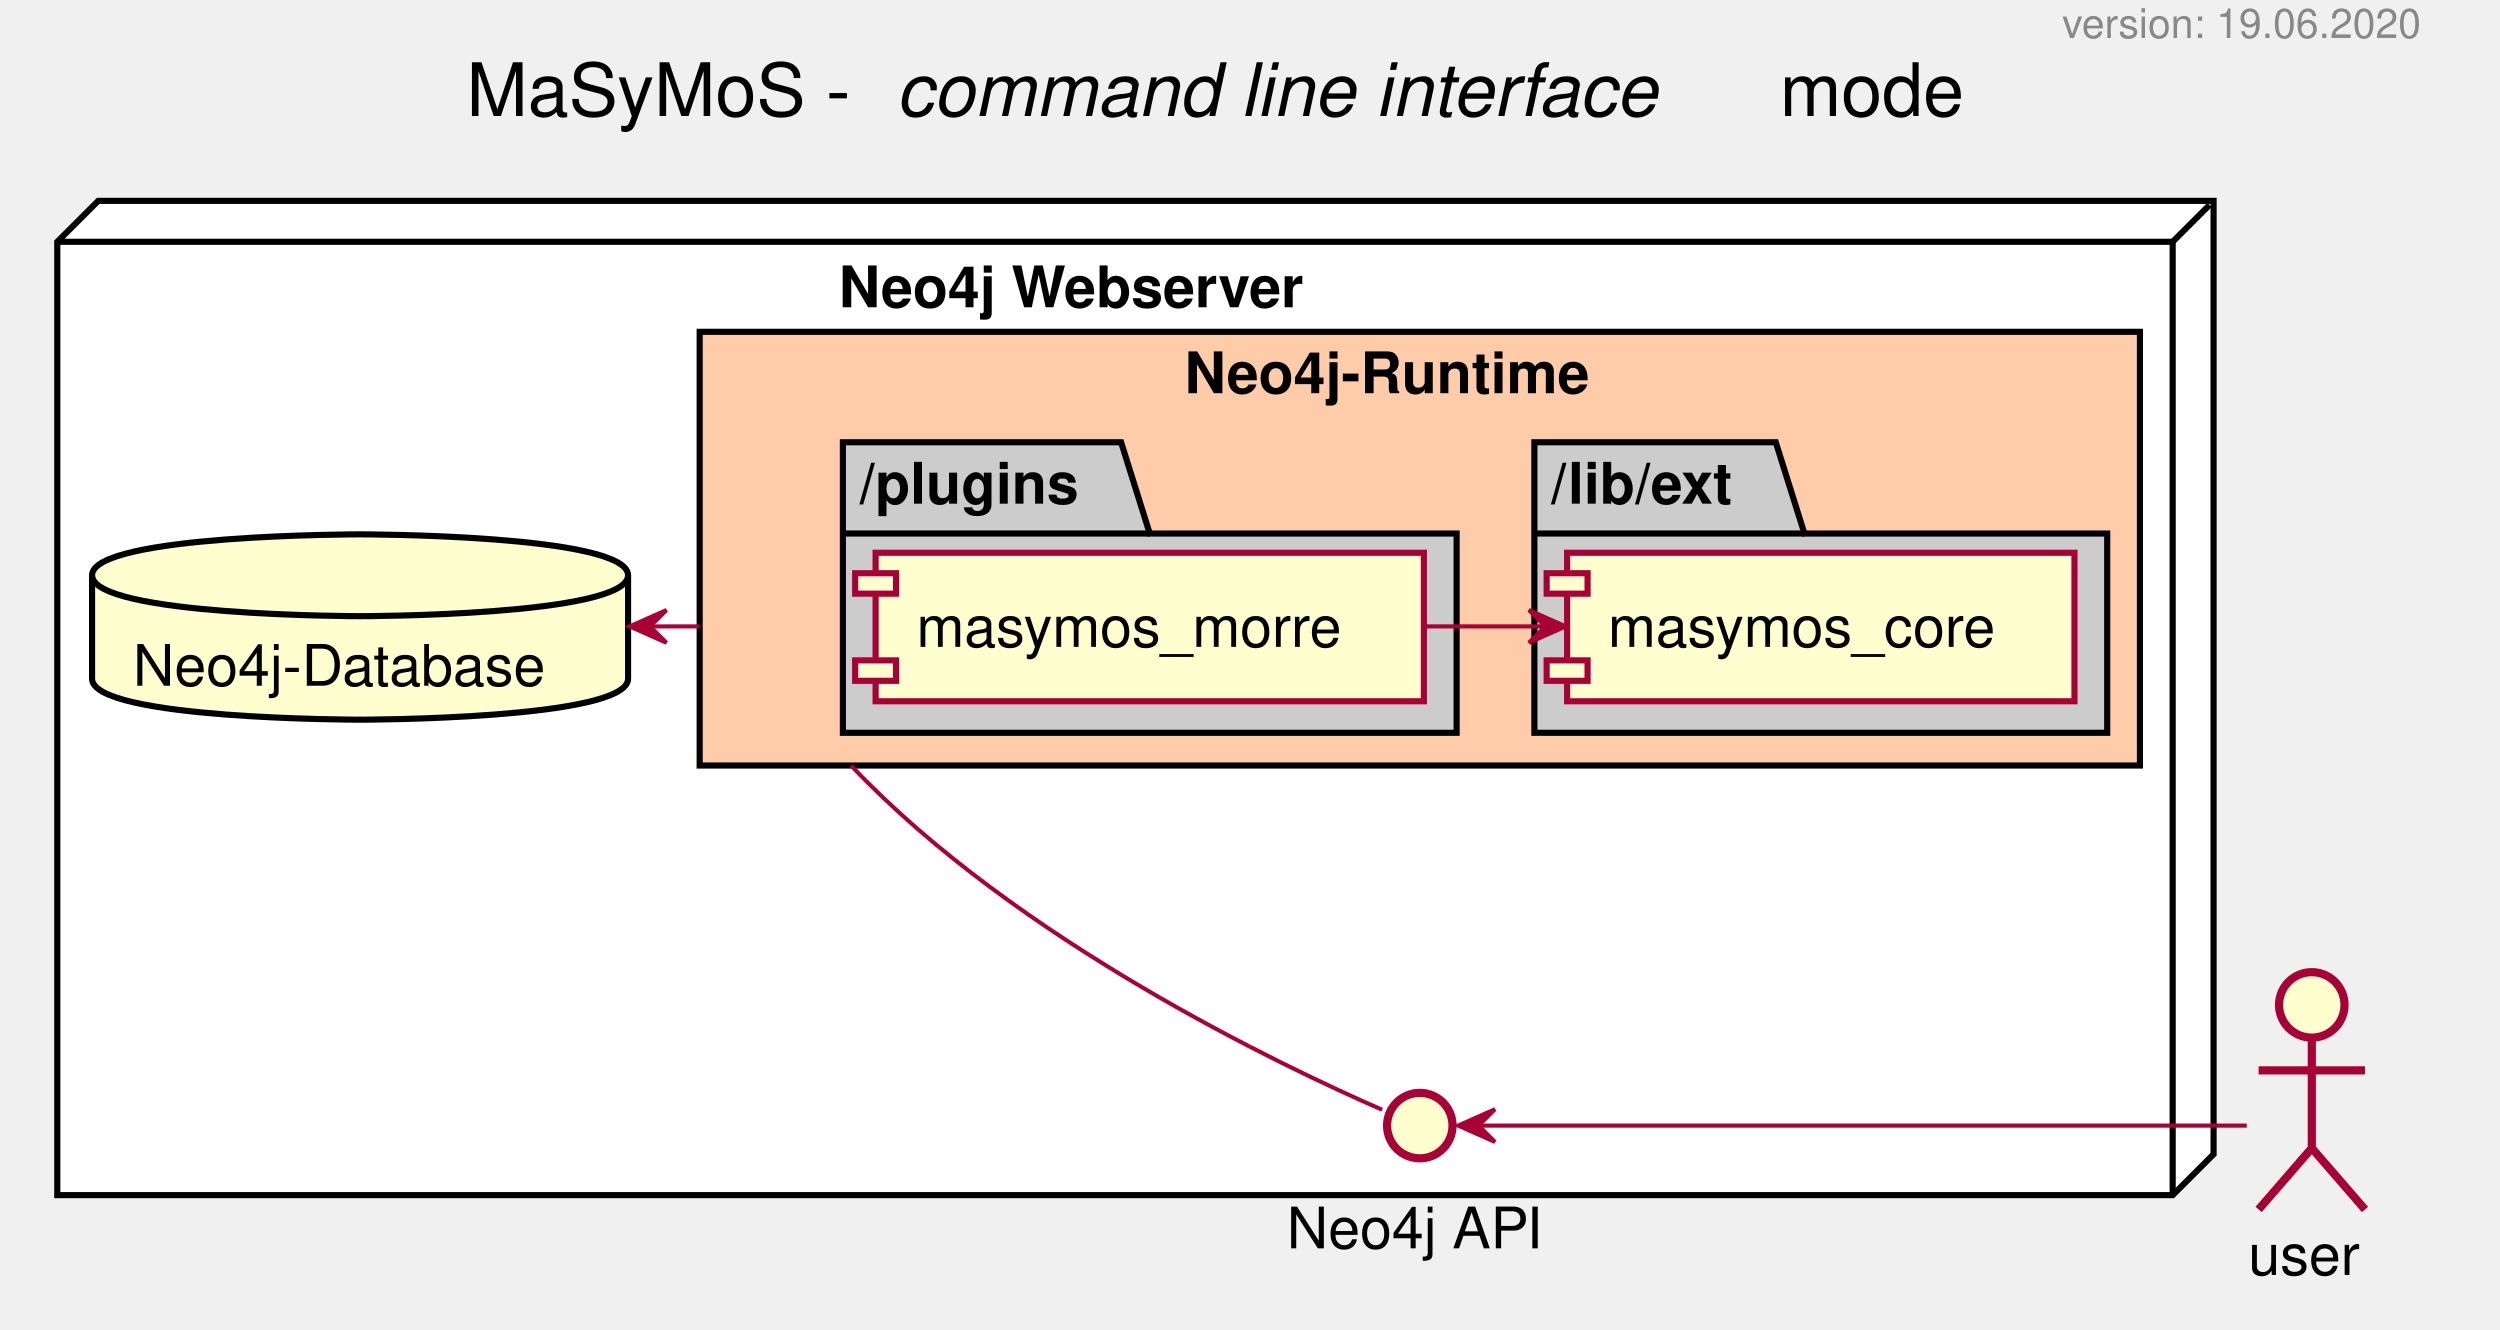
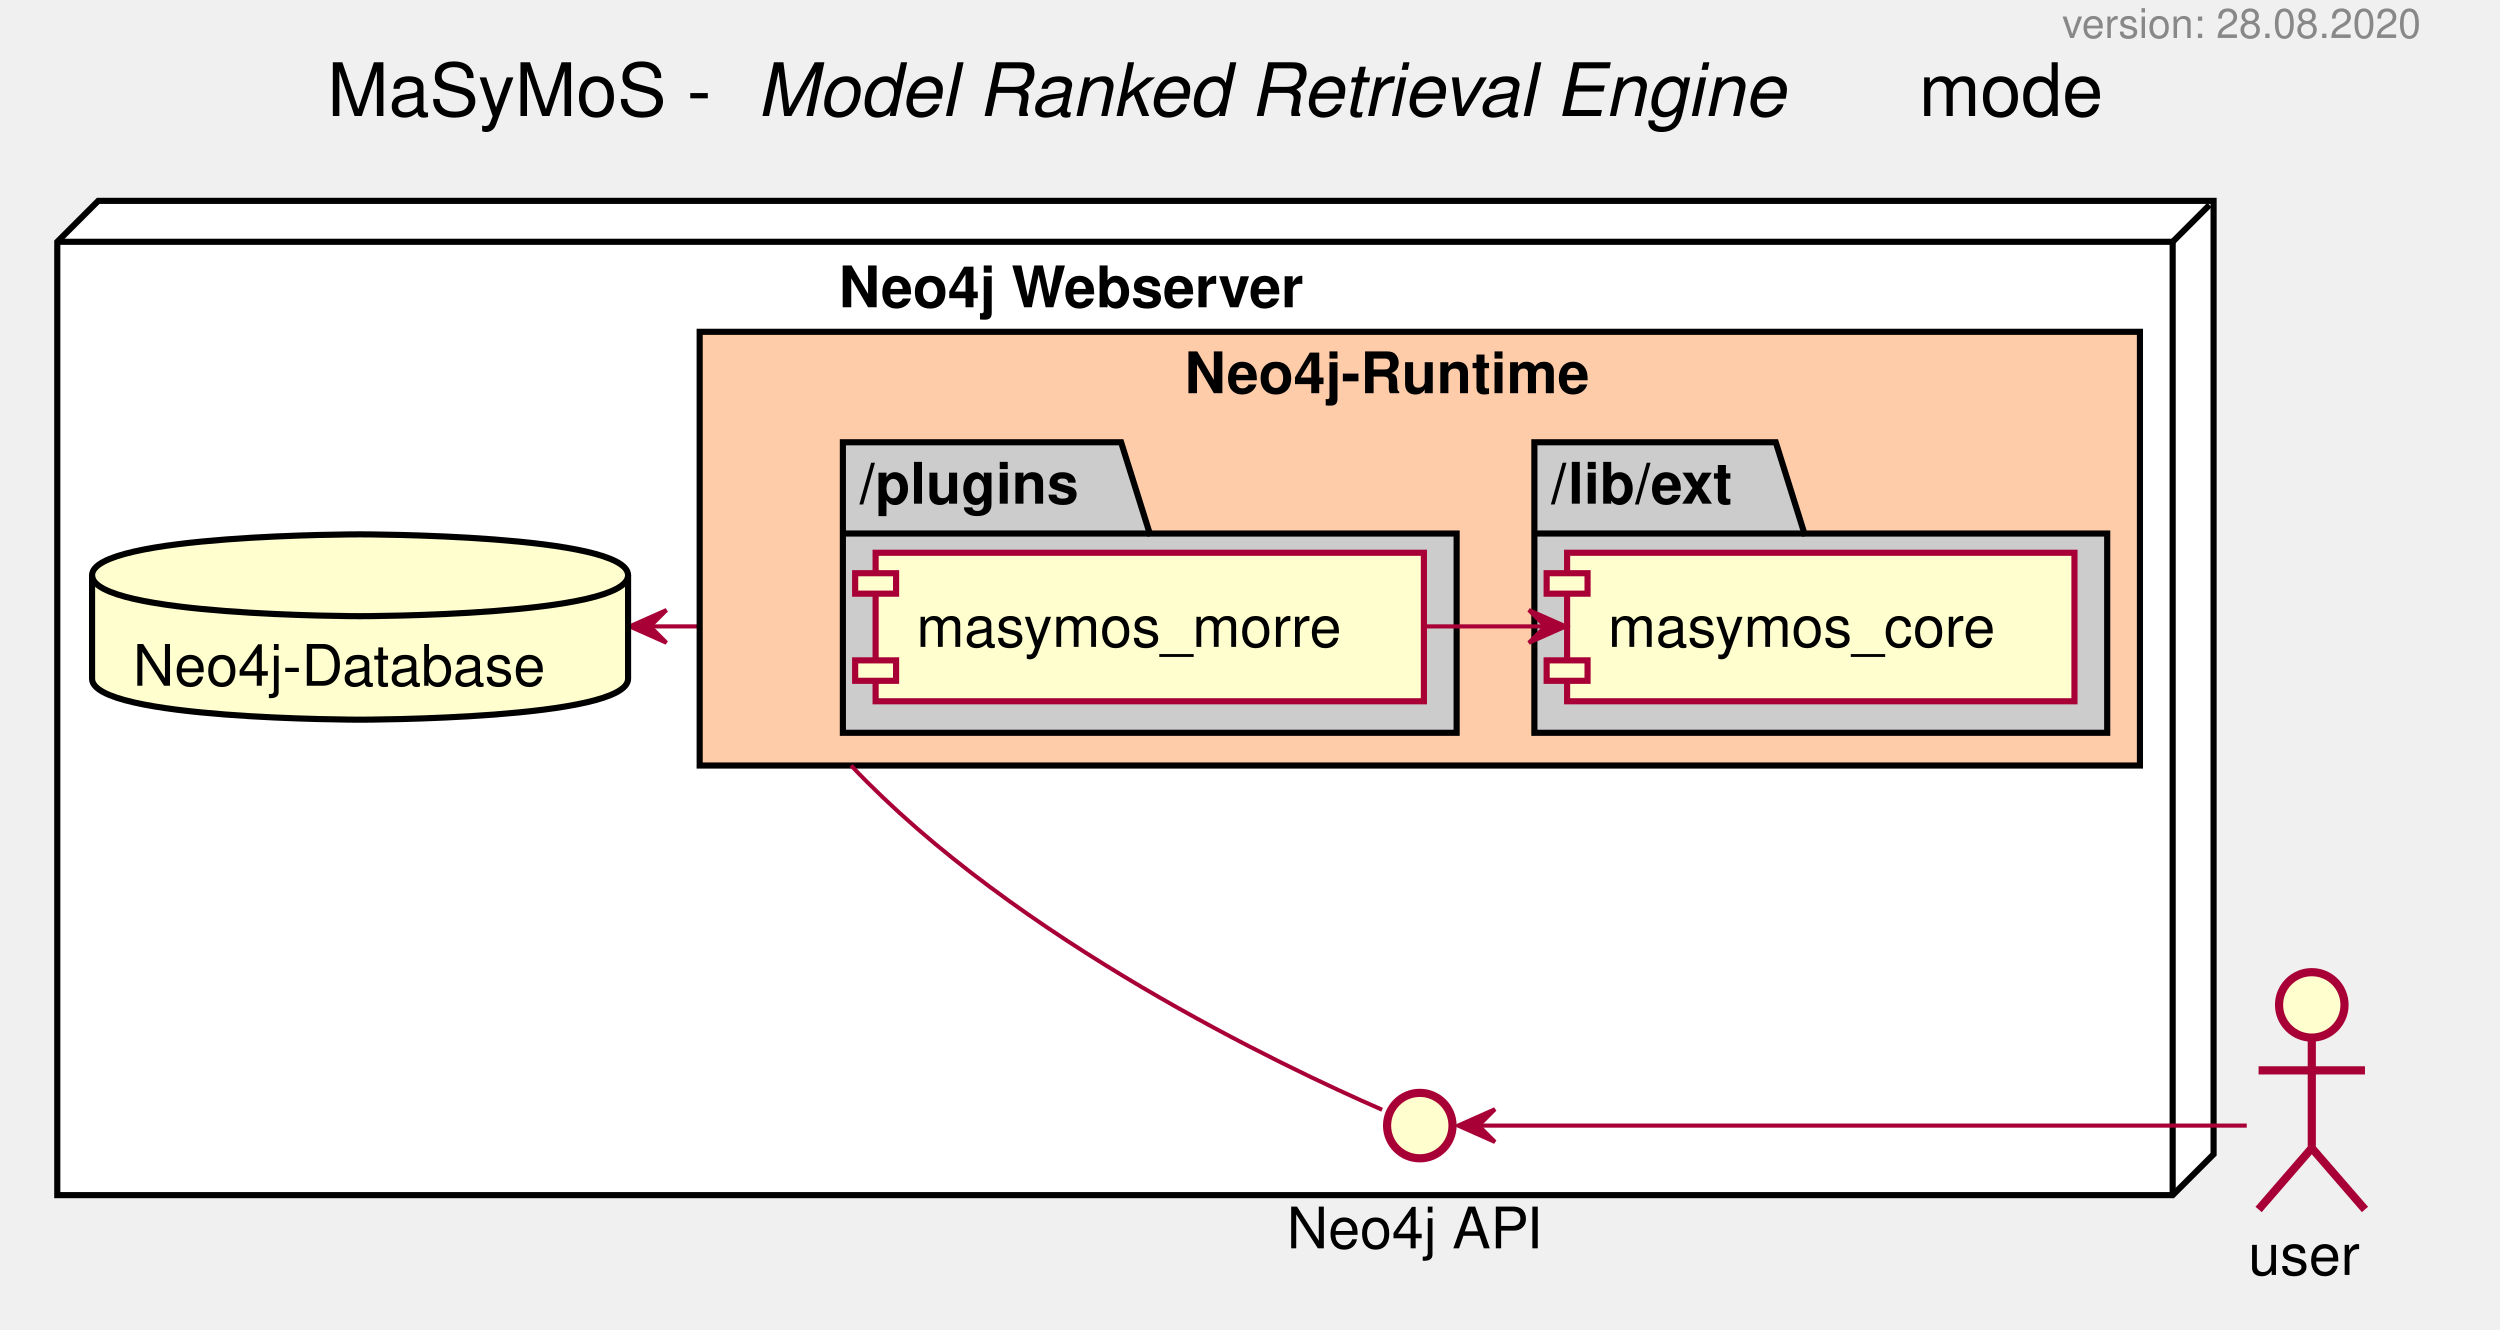
<svg xmlns="http://www.w3.org/2000/svg" id="svg82" zoomAndPan="magnify" width="611px" viewBox="0 0 611 325" version="1.1" style="width:611px;height:325px;" preserveAspectRatio="none" height="325px" contentStyleType="text/css" contentScriptType="application/ecmascript">
  <defs id="defs2" />
  <g id="g80">
-     <text id="text4" y="9.282" x="504" textLength="95" lengthAdjust="spacingAndGlyphs" font-size="10" font-family="Helvetica" fill="#888888">version: 19.06.2020</text>
-     <text id="text6" y="28.349" x="114" textLength="99" lengthAdjust="spacingAndGlyphs" font-size="18" font-family="Helvetica" fill="#000000">MaSyMoS -</text>
-     <text id="text8" y="28.349" x="219" textLength="210" lengthAdjust="spacingAndGlyphs" font-style="italic" font-size="18" font-family="Helvetica" fill="#000000">command line interface</text>
-     <text id="text10" y="28.349" x="435" textLength="50" lengthAdjust="spacingAndGlyphs" font-size="18" font-family="Helvetica" fill="#000000">mode</text>
+     <text id="text4" y="9.282" x="504" textLength="95" lengthAdjust="spacingAndGlyphs" font-size="10" font-family="Helvetica" fill="#888888">version: 28.08.2020</text>
+     <text id="text6" y="28.349" x="80" textLength="99" lengthAdjust="spacingAndGlyphs" font-size="18" font-family="Helvetica" fill="#000000">MaSyMoS -</text>
+     <text id="text8" y="28.349" x="185" textLength="278" lengthAdjust="spacingAndGlyphs" font-style="italic" font-size="18" font-family="Helvetica" fill="#000000">Model Ranked Retrieval Engine</text>
+     <text id="text10" y="28.349" x="469" textLength="50" lengthAdjust="spacingAndGlyphs" font-size="18" font-family="Helvetica" fill="#000000">mode</text>
    <polygon id="polygon12" style="fill:#ffffff;stroke:#000000;stroke-width:1.5" points="531,292.094 14,292.094 14,59.094 24,49.094 541,49.094 541,282.094 " />
-     <line id="line14" y2="50.094" y1="59.094" x2="540" x1="531" style="stroke: #000000; stroke-width: 1.5;" />
+     <path style="stroke: #A80036; stroke-width: 1.0;" id="n_run-n_db" fill="none" d="M180.978,153.094 C180.94,153.094 180.901,153.094 180.863,153.094 C180.786,153.094 180.71,153.094 180.633,153.094 C180.48,153.094 180.326,153.094 180.173,153.094 C179.866,153.094 179.56,153.094 179.253,153.094 C178.64,153.094 178.027,153.094 177.414,153.094 C176.187,153.094 174.961,153.094 173.734,153.094 C168.829,153.094 163.923,153.094 159.017,153.094 " />
+     <line id="line14" y2="50.094" y1="59.094" x2="540" x1="531" style="stroke:#000000;stroke-width:1.5" />
    <line id="line16" y2="59.094" y1="59.094" x2="531" x1="14" style="stroke: #000000; stroke-width: 1.5;" />
-     <line id="line18" y2="292.094" y1="59.094" x2="531" x1="531" style="stroke: #000000; stroke-width: 1.5;" />
+     <line id="line18" y2="292.094" y1="59.094" x2="531" x1="531" style="stroke:#000000;stroke-width:1.5" />
    <text id="text20" y="75.089" x="205" textLength="137" lengthAdjust="spacingAndGlyphs" font-weight="bold" font-size="14" font-family="Helvetica" fill="#000000">Neo4j Webserver</text>
    <rect id="rect22" y="81.094" x="171" width="352" style="fill:#ffccaa;stroke:#000000;stroke-width:1.5" height="106" />
+     <polygon id="polygon74" style="stroke: #A80036; stroke-width: 1.0;" points="153.887,153.094,162.887,157.094,158.887,153.094,162.887,149.094,153.887,153.094" fill="#A80036" />
    <text style="font-weight:bold;font-size:14px;font-family:Helvetica;fill:#000000" transform="translate(-10)" id="text24" y="96.089" x="299.5" textLength="115" lengthAdjust="spacingAndGlyphs" font-weight="bold" font-size="14">Neo4j-Runtime</text>
    <polygon transform="translate(-10)" id="polygon26" style="fill:#cccccc;stroke:#000000;stroke-width:1.5" points="444,108.094 451,130.391 525,130.391 525,179.094 385,179.094 385,108.094 " />
    <line id="line28" y2="130.391" y1="130.391" x2="441" x1="375" style="stroke:#000000;stroke-width:1.5" />
    <text style="font-weight:bold;font-size:14px;font-family:Helvetica;fill:#000000" transform="translate(-10)" id="text30" y="123.089" x="389" textLength="53" lengthAdjust="spacingAndGlyphs" font-weight="bold" font-size="14">/lib/ext</text>
    <polygon transform="translate(-10)" id="polygon32" style="fill:#cccccc;stroke:#000000;stroke-width:1.5" points="284,108.094 291,130.391 366,130.391 366,179.094 216,179.094 216,108.094 " />
    <line id="line34" y2="130.391" y1="130.391" x2="281" x1="206" style="stroke:#000000;stroke-width:1.5" />
    <text style="font-weight:bold;font-size:14px;font-family:Helvetica;fill:#000000" transform="translate(-10)" id="text36" y="123.089" x="220" textLength="62" lengthAdjust="spacingAndGlyphs" font-weight="bold" font-size="14">/plugins</text>
    <ellipse id="ellipse38" style="stroke: #A80036; stroke-width: 2.0;" ry="8" rx="8" fill="#FEFECE" cy="275.094" cx="347" />
    <text id="text40" y="305.089" x="314.5" textLength="65" lengthAdjust="spacingAndGlyphs" font-size="14" font-family="Helvetica" fill="#000000">Neo4j API</text>
    <path id="path42" style="stroke: #000000; stroke-width: 1.5;" fill="#FEFECE" d="M22.5,140.594 C22.5,130.594 88,130.594 88,130.594 C88,130.594 153.5,130.594 153.5,140.594 L153.5,165.891 C153.5,175.891 88,175.891 88,175.891 C88,175.891 22.5,175.891 22.5,165.891 L22.5,140.594 " />
    <path id="path44" style="stroke: #000000; stroke-width: 1.5;" fill="none" d="M22.5,140.594 C22.5,150.594 88,150.594 88,150.594 C88,150.594 153.5,150.594 153.5,140.594 " />
    <text id="text46" y="167.589" x="32.5" textLength="111" lengthAdjust="spacingAndGlyphs" font-size="14" font-family="Helvetica" fill="#000000">Neo4j-Database</text>
    <rect id="rect48" y="135.094" x="383" width="124" style="fill:#fefece;stroke:#a80036;stroke-width:1.5" height="36.297" />
    <rect id="rect50" y="140.094" x="378" width="10" style="fill:#fefece;stroke:#a80036;stroke-width:1.5" height="5" />
    <rect id="rect52" y="161.391" x="378" width="10" style="fill:#fefece;stroke:#a80036;stroke-width:1.5" height="5" />
    <text style="font-size:14px;font-family:Helvetica;fill:#000000" transform="translate(-10)" id="text54" y="158.089" x="403" textLength="104" lengthAdjust="spacingAndGlyphs" font-size="14">masymos_core</text>
    <rect id="rect56" y="135.094" x="214" width="134" style="fill:#fefece;stroke:#a80036;stroke-width:1.5" height="36.297" />
    <rect id="rect58" y="140.094" x="209" width="10" style="fill:#fefece;stroke:#a80036;stroke-width:1.5" height="5" />
    <rect id="rect60" y="161.391" x="209" width="10" style="fill:#fefece;stroke:#a80036;stroke-width:1.5" height="5" />
    <text style="font-size:14px;font-family:Helvetica;fill:#000000" transform="translate(-10)" id="text62" y="158.089" x="234" textLength="114" lengthAdjust="spacingAndGlyphs" font-size="14">masymos_morre</text>
    <ellipse id="ellipse64" style="stroke: #A80036; stroke-width: 2.0;" ry="8" rx="8" fill="#FEFECE" cy="245.594" cx="565" />
    <path id="path66" style="stroke: #A80036; stroke-width: 2.0;" fill="none" d="M565,253.594 L565,280.594 M552,261.594 L578,261.594 M565,280.594 L552,295.594 M565,280.594 L578,295.594 " />
    <text id="text68" y="311.589" x="549.5" textLength="31" lengthAdjust="spacingAndGlyphs" font-size="14" font-family="Helvetica" fill="#000000">user</text>
    <path style="fill:none;stroke:#a80036;stroke-width:1" id="morre-core" d="m 348.266,153.094 c 9.761,0 19.521,0 29.282,0" />
    <polygon transform="translate(-10)" id="polygon71" style="fill:#a80036;stroke:#a80036;stroke-width:1" points="383.652,149.094 387.652,153.094 383.652,157.094 392.652,153.094 " />
-     <path style="fill:none;stroke:#a80036;stroke-width:1" id="n_run-n_db" d="m 170.978,153.094 h -0.115 -0.23 -0.46 -0.92 -1.84 -3.679 -4.717" />
-     <polygon id="polygon74" style="stroke: #A80036; stroke-width: 1.0;" points="153.887,153.094,162.887,157.094,158.887,153.094,162.887,149.094,153.887,153.094" fill="#A80036" />
    <path style="stroke: #A80036; stroke-width: 1.0;" id="n_run-api" fill="none" d="M208,187.094 C248.448,229.822 313.806,260.766 337.793,271.224 " />
    <path style="stroke: #A80036; stroke-width: 1.0;" id="user-api" fill="none" d="M549.108,275.094 C486.618,275.094 424.128,275.094 361.637,275.094 " />
    <polygon id="polygon78" style="stroke: #A80036; stroke-width: 1.0;" points="356.367,275.094,365.367,279.094,361.367,275.094,365.367,271.094,356.367,275.094" fill="#A80036" />
  </g>
</svg>
